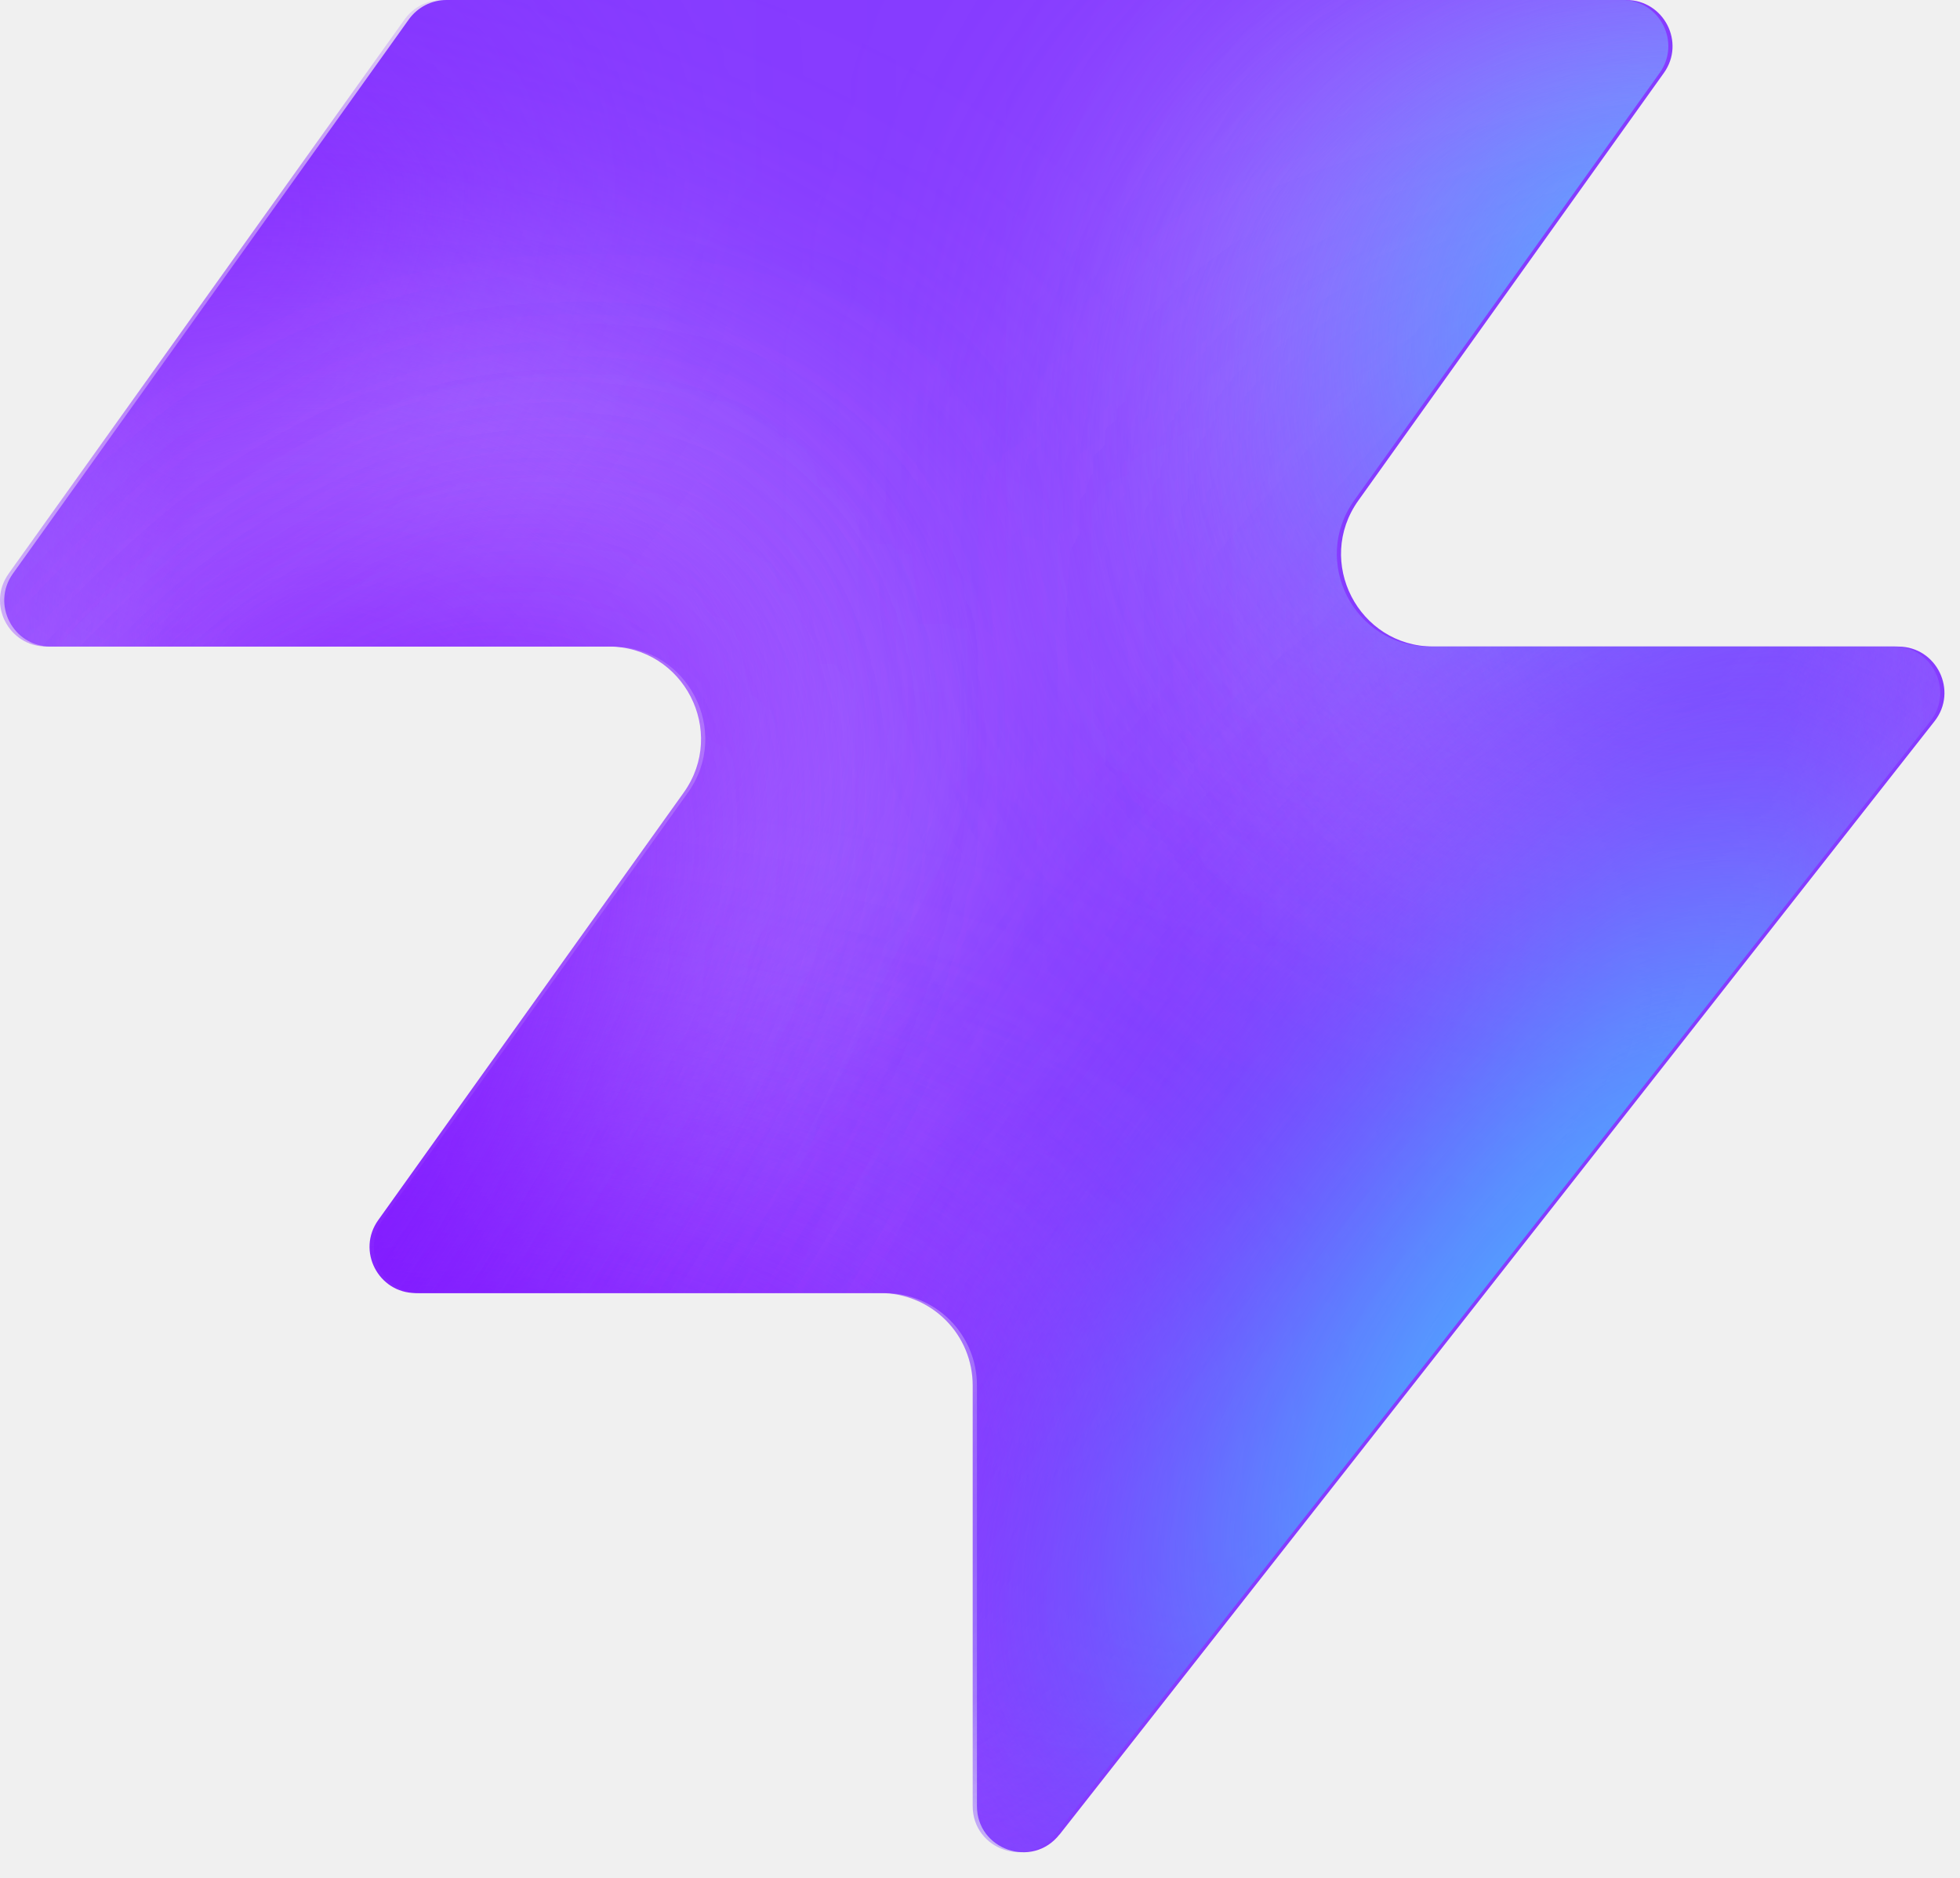
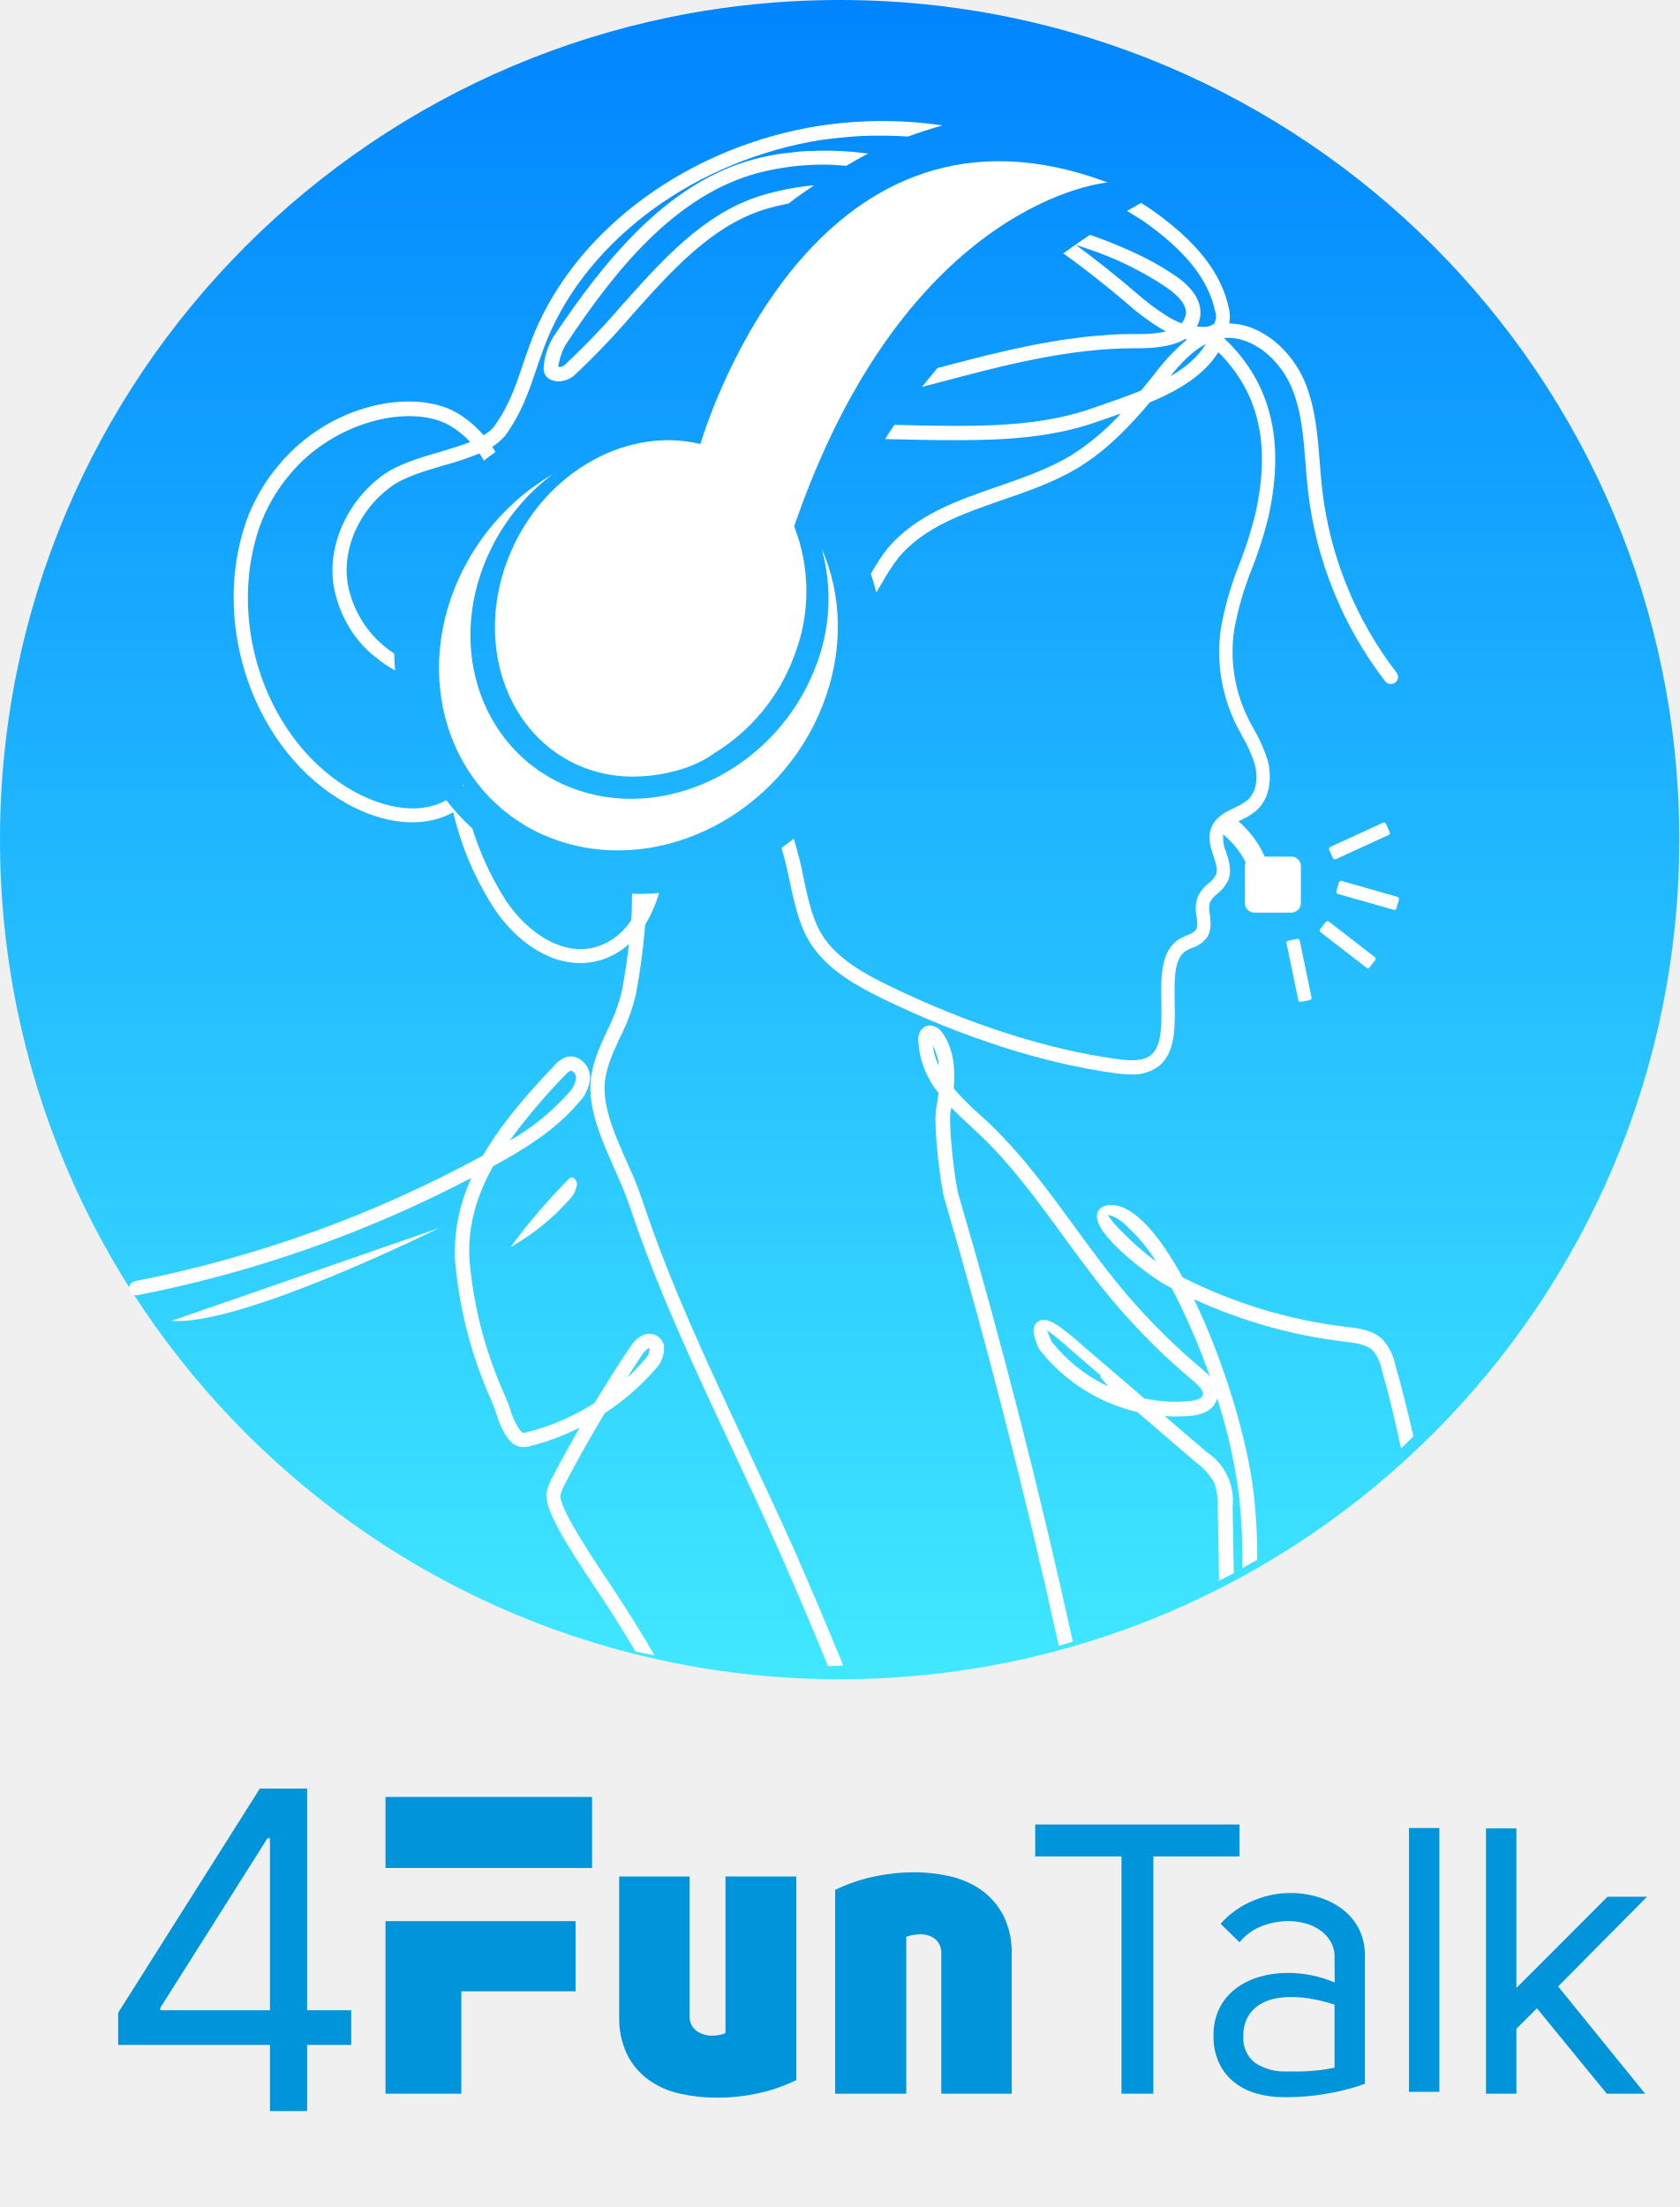
- <svg xmlns="http://www.w3.org/2000/svg" width="48" height="46" fill="none" viewBox="0 0 48 46">
-   <path fill="#863bff" d="M25.946 44.938c-.664.845-2.021.375-2.021-.698V33.937a2.26 2.26 0 0 0-2.262-2.262H10.287c-.92 0-1.456-1.04-.92-1.788l7.48-10.471c1.07-1.497 0-3.578-1.842-3.578H1.237c-.92 0-1.456-1.04-.92-1.788L10.013.474c.214-.297.556-.474.92-.474h28.894c.92 0 1.456 1.04.92 1.788l-7.48 10.471c-1.07 1.498 0 3.579 1.842 3.579h11.377c.943 0 1.473 1.088.89 1.83L25.947 44.94z" style="fill:#863bff;fill:color(display-p3 .525 .23 1);fill-opacity:1" />
-   <mask id="a" width="48" height="46" x="0" y="0" maskUnits="userSpaceOnUse" style="mask-type:alpha">
-     <path fill="#000" d="M25.842 44.938c-.664.844-2.021.375-2.021-.698V33.937a2.26 2.26 0 0 0-2.262-2.262H10.183c-.92 0-1.456-1.04-.92-1.788l7.48-10.471c1.07-1.498 0-3.579-1.842-3.579H1.133c-.92 0-1.456-1.04-.92-1.787L9.91.473c.214-.297.556-.474.92-.474h28.894c.92 0 1.456 1.04.92 1.788l-7.48 10.471c-1.07 1.498 0 3.578 1.842 3.578h11.377c.943 0 1.473 1.088.89 1.832L25.843 44.94z" style="fill:#000;fill-opacity:1" />
-   </mask>
-   <g mask="url(#a)">
-     <g filter="url(#b)">
-       <ellipse cx="5.508" cy="14.704" fill="#ede6ff" rx="5.508" ry="14.704" style="fill:#ede6ff;fill:color(display-p3 .927 .903 1);fill-opacity:1" transform="matrix(.00324 1 1 -.00324 -4.47 31.516)" />
-     </g>
-     <g filter="url(#c)">
-       <ellipse cx="10.399" cy="29.851" fill="#ede6ff" rx="10.399" ry="29.851" style="fill:#ede6ff;fill:color(display-p3 .927 .903 1);fill-opacity:1" transform="matrix(.00324 1 1 -.00324 -39.328 7.883)" />
-     </g>
-     <g filter="url(#d)">
-       <ellipse cx="5.508" cy="30.487" fill="#7e14ff" rx="5.508" ry="30.487" style="fill:#7e14ff;fill:color(display-p3 .492 .077 1);fill-opacity:1" transform="rotate(89.814 -25.913 -14.639)scale(1 -1)" />
-     </g>
-     <g filter="url(#e)">
-       <ellipse cx="5.508" cy="30.599" fill="#7e14ff" rx="5.508" ry="30.599" style="fill:#7e14ff;fill:color(display-p3 .492 .077 1);fill-opacity:1" transform="rotate(89.814 -32.644 -3.334)scale(1 -1)" />
-     </g>
-     <g filter="url(#f)">
-       <ellipse cx="5.508" cy="30.599" fill="#7e14ff" rx="5.508" ry="30.599" style="fill:#7e14ff;fill:color(display-p3 .492 .077 1);fill-opacity:1" transform="matrix(.00324 1 1 -.00324 -34.34 30.47)" />
-     </g>
-     <g filter="url(#g)">
-       <ellipse cx="14.072" cy="22.078" fill="#ede6ff" rx="14.072" ry="22.078" style="fill:#ede6ff;fill:color(display-p3 .927 .903 1);fill-opacity:1" transform="rotate(93.35 24.506 48.493)scale(-1 1)" />
-     </g>
-     <g filter="url(#h)">
-       <ellipse cx="3.47" cy="21.501" fill="#7e14ff" rx="3.47" ry="21.501" style="fill:#7e14ff;fill:color(display-p3 .492 .077 1);fill-opacity:1" transform="rotate(89.009 28.708 47.59)scale(-1 1)" />
-     </g>
-     <g filter="url(#i)">
-       <ellipse cx="3.47" cy="21.501" fill="#7e14ff" rx="3.47" ry="21.501" style="fill:#7e14ff;fill:color(display-p3 .492 .077 1);fill-opacity:1" transform="rotate(89.009 28.708 47.59)scale(-1 1)" />
-     </g>
-     <g filter="url(#j)">
-       <ellipse cx=".387" cy="8.972" fill="#7e14ff" rx="4.407" ry="29.108" style="fill:#7e14ff;fill:color(display-p3 .492 .077 1);fill-opacity:1" transform="rotate(39.51 .387 8.972)" />
-     </g>
-     <g filter="url(#k)">
-       <ellipse cx="47.523" cy="-6.092" fill="#7e14ff" rx="4.407" ry="29.108" style="fill:#7e14ff;fill:color(display-p3 .492 .077 1);fill-opacity:1" transform="rotate(37.892 47.523 -6.092)" />
-     </g>
-     <g filter="url(#l)">
-       <ellipse cx="41.412" cy="6.333" fill="#47bfff" rx="5.971" ry="9.665" style="fill:#47bfff;fill:color(display-p3 .28 .748 1);fill-opacity:1" transform="rotate(37.892 41.412 6.333)" />
-     </g>
-     <g filter="url(#m)">
-       <ellipse cx="-1.879" cy="38.332" fill="#7e14ff" rx="4.407" ry="29.108" style="fill:#7e14ff;fill:color(display-p3 .492 .077 1);fill-opacity:1" transform="rotate(37.892 -1.88 38.332)" />
-     </g>
-     <g filter="url(#n)">
-       <ellipse cx="-1.879" cy="38.332" fill="#7e14ff" rx="4.407" ry="29.108" style="fill:#7e14ff;fill:color(display-p3 .492 .077 1);fill-opacity:1" transform="rotate(37.892 -1.88 38.332)" />
-     </g>
-     <g filter="url(#o)">
-       <ellipse cx="35.651" cy="29.907" fill="#7e14ff" rx="4.407" ry="29.108" style="fill:#7e14ff;fill:color(display-p3 .492 .077 1);fill-opacity:1" transform="rotate(37.892 35.651 29.907)" />
-     </g>
-     <g filter="url(#p)">
-       <ellipse cx="38.418" cy="32.4" fill="#47bfff" rx="5.971" ry="15.297" style="fill:#47bfff;fill:color(display-p3 .28 .748 1);fill-opacity:1" transform="rotate(37.892 38.418 32.4)" />
-     </g>
-   </g>
+ <svg xmlns="http://www.w3.org/2000/svg" width="70" height="92" viewBox="0 0 70 92" fill="none">
+   <path d="M35 70C54.33 70 70 54.33 70 35C70 15.67 54.33 0 35 0C15.67 0 0 15.67 0 35C0 54.33 15.67 70 35 70Z" fill="url(#paint0_linear_1296_1773)" />
+   <path d="M57.647 34.297L55.452 35.304C55.405 35.326 55.384 35.382 55.406 35.429L55.562 35.769C55.584 35.816 55.64 35.837 55.687 35.815L57.882 34.808C57.929 34.786 57.95 34.73 57.928 34.682L57.773 34.343C57.751 34.296 57.695 34.275 57.647 34.297Z" fill="white" />
+   <path d="M55.809 36.789L55.707 37.148C55.692 37.199 55.721 37.251 55.772 37.265L58.095 37.925C58.145 37.94 58.197 37.911 58.211 37.861L58.313 37.501C58.328 37.451 58.299 37.399 58.248 37.385L55.925 36.724C55.875 36.71 55.823 36.739 55.809 36.789Z" fill="white" />
+   <path d="M54.067 39.138L53.702 39.214C53.651 39.224 53.618 39.274 53.629 39.325L54.12 41.69C54.13 41.741 54.18 41.774 54.231 41.763L54.597 41.687C54.648 41.677 54.681 41.627 54.67 41.576L54.179 39.211C54.168 39.16 54.118 39.127 54.067 39.138Z" fill="white" />
+   <path d="M55.263 38.434L55.034 38.73C55.002 38.771 55.01 38.83 55.051 38.862L56.961 40.34C57.002 40.372 57.062 40.365 57.093 40.323L57.322 40.028C57.354 39.987 57.346 39.928 57.305 39.896L55.395 38.417C55.354 38.386 55.295 38.393 55.263 38.434Z" fill="white" />
+   <path d="M23.421 35.093C27.662 36.432 32.523 33.892 34.286 29.417C35.183 27.139 35.107 24.798 34.251 22.873C34.713 24.528 34.612 26.289 33.966 27.88C32.382 31.9 28.015 34.181 24.211 32.979C20.407 31.777 18.599 27.541 20.183 23.524C20.77 22.032 21.759 20.731 23.039 19.767C21.174 20.861 19.729 22.55 18.935 24.562C17.177 29.037 19.186 33.755 23.421 35.093Z" fill="white" />
+   <path d="M47.148 44.788C47.582 44.813 48.011 44.676 48.35 44.404C49.002 43.836 48.986 42.791 48.966 41.782C48.951 40.834 48.935 39.935 49.45 39.627C49.527 39.584 49.607 39.546 49.69 39.514C49.921 39.442 50.127 39.305 50.283 39.12C50.515 38.81 50.472 38.455 50.433 38.141C50.393 37.968 50.393 37.789 50.433 37.616C50.507 37.478 50.611 37.358 50.736 37.263C50.922 37.118 51.074 36.935 51.182 36.725C51.37 36.315 51.231 35.882 51.108 35.509C51.008 35.282 50.968 35.033 50.991 34.786C51.379 35.105 51.696 35.499 51.925 35.946C51.903 35.995 51.892 36.048 51.892 36.102V37.649C51.892 37.753 51.934 37.853 52.008 37.927C52.081 38.001 52.181 38.042 52.286 38.043H53.833C53.937 38.042 54.037 38.001 54.111 37.927C54.184 37.853 54.226 37.753 54.227 37.649V36.102C54.227 35.997 54.185 35.897 54.111 35.823C54.038 35.749 53.937 35.708 53.833 35.708H52.719C52.467 35.142 52.093 34.638 51.623 34.234L51.68 34.206C51.918 34.104 52.141 33.972 52.343 33.812C52.993 33.258 53.014 32.312 52.836 31.672C52.692 31.225 52.5 30.796 52.263 30.391C52.163 30.206 52.058 30.022 51.974 29.833C51.451 28.721 51.268 27.479 51.446 26.263C51.607 25.379 51.858 24.515 52.197 23.683C52.472 22.98 52.7 22.259 52.879 21.525C53.578 18.361 52.969 15.927 51.02 14.091C52.214 13.984 53.369 15.012 53.843 16.159C54.253 17.14 54.331 18.196 54.42 19.317C54.448 19.69 54.479 20.064 54.52 20.435C54.849 23.334 55.962 26.088 57.742 28.401C57.79 28.463 57.861 28.504 57.939 28.514C58.018 28.525 58.097 28.503 58.159 28.455C58.222 28.407 58.263 28.336 58.273 28.258C58.283 28.179 58.262 28.1 58.214 28.038C56.5 25.811 55.427 23.159 55.111 20.367C55.07 20.004 55.041 19.637 55.013 19.27C54.926 18.153 54.836 16.998 54.397 15.931C53.876 14.673 52.645 13.504 51.243 13.485C51.278 13.276 51.273 13.062 51.227 12.855C50.913 11.374 49.881 10.062 47.979 8.725C47.843 8.63 47.7 8.552 47.568 8.46C47.398 8.554 47.207 8.665 46.981 8.792C47.201 8.934 47.427 9.061 47.642 9.203C49.413 10.446 50.369 11.643 50.65 12.968C50.681 13.051 50.694 13.14 50.688 13.229C50.683 13.317 50.66 13.404 50.619 13.483C50.505 13.58 50.359 13.631 50.209 13.625C50.104 13.629 49.998 13.625 49.893 13.612C49.97 13.468 50.019 13.31 50.035 13.147C50.09 12.57 49.743 12.014 49.009 11.505C48.636 11.251 48.249 11.02 47.849 10.812C47.71 10.738 47.572 10.664 47.439 10.606C47.189 10.485 46.934 10.372 46.678 10.266C46.267 10.091 45.857 9.933 45.432 9.79C45.083 10.021 44.714 10.28 44.326 10.561C44.71 10.838 45.104 11.134 45.504 11.445L45.656 11.565C46.066 11.891 46.493 12.233 46.932 12.605C47.443 13.067 48.002 13.475 48.598 13.82C48.23 13.899 47.853 13.934 47.476 13.924C47.115 13.924 46.754 13.924 46.392 13.947C46.261 13.947 46.13 13.967 45.998 13.978C45.771 13.994 45.541 14.008 45.315 14.033C45.157 14.05 45.001 14.074 44.843 14.095C44.638 14.119 44.433 14.142 44.242 14.173C44.074 14.199 43.906 14.232 43.737 14.261C43.569 14.29 43.362 14.324 43.175 14.359C42.988 14.394 42.82 14.433 42.642 14.47C42.463 14.507 42.293 14.542 42.12 14.581L41.523 14.72L41.072 14.827L40.415 14.995L40.025 15.094L39.081 15.342C38.864 15.597 38.648 15.859 38.435 16.126L39.051 15.968C41.734 15.254 44.507 14.517 47.299 14.517H47.472C48.305 14.517 48.957 14.396 49.397 14.138C49.423 14.138 49.45 14.138 49.477 14.154C48.972 14.579 48.519 15.061 48.126 15.591C47.944 15.82 47.751 16.052 47.56 16.284C47.047 16.489 46.524 16.676 46.035 16.844L45.537 17.017C43.729 17.655 41.782 17.747 39.947 17.753C39.061 17.753 38.158 17.733 37.28 17.712C37.148 17.907 37.019 18.102 36.894 18.303C37.901 18.326 38.946 18.352 39.958 18.348C41.845 18.348 43.856 18.246 45.744 17.579L46.236 17.406C46.395 17.353 46.561 17.296 46.725 17.236C46.104 17.921 45.391 18.517 44.607 19.007C43.69 19.555 42.623 19.924 41.591 20.281C39.919 20.86 38.189 21.459 37.015 22.84C36.75 23.179 36.512 23.539 36.303 23.915C36.387 24.172 36.463 24.432 36.527 24.697C36.603 24.57 36.681 24.445 36.755 24.317C36.965 23.936 37.204 23.571 37.468 23.226C38.538 21.968 40.115 21.422 41.778 20.843C42.839 20.478 43.936 20.099 44.907 19.518C46.099 18.804 47.082 17.784 47.929 16.774C49.087 16.292 50.187 15.654 50.786 14.679C52.472 16.36 52.975 18.504 52.335 21.399C52.161 22.108 51.94 22.805 51.674 23.484C51.322 24.354 51.061 25.257 50.894 26.18C50.7 27.513 50.901 28.874 51.473 30.094C51.567 30.299 51.678 30.485 51.777 30.678C51.993 31.043 52.168 31.432 52.298 31.836C52.431 32.308 52.431 32.991 51.994 33.362C51.83 33.488 51.65 33.592 51.459 33.672C51.083 33.853 50.656 34.058 50.486 34.522C50.334 34.932 50.468 35.343 50.587 35.693C50.687 36.003 50.775 36.27 50.681 36.479C50.605 36.611 50.503 36.726 50.381 36.818C50.183 36.973 50.025 37.172 49.92 37.401C49.836 37.666 49.823 37.949 49.881 38.221C49.914 38.488 49.928 38.66 49.846 38.771C49.75 38.866 49.632 38.937 49.503 38.977C49.392 39.019 49.284 39.07 49.181 39.13C48.373 39.617 48.393 40.729 48.41 41.798C48.426 42.672 48.44 43.575 47.999 43.961C47.665 44.252 47.121 44.223 46.581 44.149C43.649 43.751 40.343 42.691 37.019 41.072C36.051 40.602 35.064 40.045 34.425 39.204C33.896 38.505 33.687 37.505 33.484 36.537C33.382 36.005 33.249 35.479 33.086 34.963C32.919 35.096 32.747 35.221 32.575 35.347C32.7 35.757 32.806 36.198 32.903 36.66C33.118 37.686 33.34 38.757 33.95 39.563C34.666 40.509 35.722 41.104 36.761 41.615C40.14 43.257 43.507 44.332 46.501 44.74C46.715 44.77 46.931 44.785 47.148 44.788ZM49.388 13.237C49.362 13.326 49.316 13.408 49.253 13.477C49.071 13.408 48.896 13.324 48.727 13.227C48.217 12.911 47.737 12.549 47.291 12.147C46.431 11.419 45.621 10.775 44.841 10.206L45.344 10.374C46.516 10.762 47.629 11.309 48.652 12C49.204 12.385 49.472 12.757 49.433 13.104C49.424 13.15 49.409 13.194 49.388 13.237ZM49.641 15.084C49.51 15.197 49.373 15.303 49.23 15.402C49.089 15.5 48.939 15.597 48.783 15.687C49.21 15.158 49.688 14.636 50.267 14.341C50.096 14.616 49.885 14.864 49.641 15.075V15.084Z" fill="white" />
+   <path d="M58.164 56.898C58.086 56.52 57.914 56.168 57.666 55.872C57.255 55.443 56.64 55.371 56.106 55.31C53.731 55.026 51.425 54.327 49.292 53.244C48.348 51.516 47.314 50.293 46.394 50.233C45.922 50.203 45.779 50.439 45.74 50.584C45.502 51.421 47.997 53.252 48.613 53.576C48.688 53.619 48.767 53.658 48.844 53.699C49.462 54.883 49.992 56.111 50.431 57.372C50.336 57.27 50.234 57.174 50.125 57.087C48.997 56.143 47.949 55.107 46.992 53.99C46.216 53.084 45.492 52.092 44.794 51.136C43.731 49.679 42.631 48.173 41.306 46.895C41.16 46.753 41.01 46.616 40.86 46.484C40.468 46.139 40.099 45.767 39.756 45.372C39.826 44.551 39.756 43.741 39.299 43.074C39.094 42.77 38.773 42.664 38.525 42.816C38.441 42.874 38.373 42.954 38.33 43.047C38.287 43.14 38.269 43.243 38.279 43.345C38.31 44.156 38.607 44.935 39.124 45.561C39.098 45.777 39.063 45.992 39.026 46.201C38.899 46.924 39.202 49.406 39.379 50.006C41.17 56.116 42.758 62.346 44.131 68.59C44.13 68.596 44.13 68.601 44.131 68.606C44.336 68.549 44.523 68.494 44.718 68.432C44.718 68.432 44.718 68.42 44.718 68.416C43.345 62.172 41.757 55.942 39.964 49.833C39.795 49.257 39.527 46.883 39.627 46.308L39.652 46.169C39.908 46.437 40.179 46.688 40.446 46.934C40.592 47.069 40.739 47.205 40.883 47.344C42.176 48.575 43.259 50.069 44.306 51.504C45.011 52.47 45.742 53.471 46.534 54.397C47.513 55.539 48.585 56.598 49.739 57.563C50.047 57.819 50.18 58.018 50.139 58.156C50.098 58.293 49.881 58.38 49.554 58.408C48.933 58.462 48.307 58.424 47.697 58.293L45.33 56.262L45.176 56.127C44.133 55.205 43.61 54.84 43.257 55.101C42.957 55.322 43.101 55.761 43.3 56.203C43.309 56.225 43.32 56.245 43.335 56.264C44.356 57.567 45.792 58.482 47.404 58.858L49.903 61.002C50.183 61.21 50.419 61.472 50.597 61.772C50.724 62.111 50.78 62.472 50.763 62.834C50.783 63.873 50.8 64.872 50.814 65.853V65.892C51.02 65.787 51.225 65.687 51.43 65.578V65.518C51.416 64.64 51.401 63.748 51.381 62.82C51.429 62.378 51.354 61.931 51.165 61.529C50.977 61.126 50.68 60.784 50.309 60.538L48.553 59.032C48.905 59.055 49.258 59.052 49.61 59.022C50.379 58.954 50.636 58.611 50.724 58.337L50.736 58.287C51.18 59.649 51.491 61.05 51.664 62.471C51.757 63.416 51.8 64.364 51.793 65.313V65.368C51.998 65.254 52.203 65.137 52.409 65.018C52.409 64.995 52.409 64.972 52.409 64.952C52.409 64.103 52.368 63.253 52.277 62.408C52.029 60.052 51.015 56.736 49.77 54.159C51.762 55.073 53.885 55.671 56.061 55.93C56.511 55.983 56.974 56.036 57.241 56.311C57.417 56.532 57.538 56.793 57.592 57.071C57.906 58.166 58.166 59.27 58.402 60.376C58.577 60.212 58.747 60.044 58.919 59.876C58.686 58.876 58.448 57.883 58.164 56.898ZM46.801 51.372C46.563 51.157 46.352 50.913 46.175 50.646C46.45 50.675 46.764 50.888 47.098 51.239C47.522 51.638 47.889 52.092 48.192 52.589C47.694 52.224 47.229 51.817 46.801 51.372ZM39.118 44.396C38.997 44.14 38.917 43.867 38.882 43.587C38.892 43.608 38.897 43.628 38.907 43.649C38.907 43.634 38.907 43.622 38.897 43.61C39.028 43.866 39.111 44.144 39.141 44.431C39.129 44.406 39.122 44.379 39.112 44.357C39.114 44.371 39.116 44.379 39.118 44.392V44.396ZM46.124 57.76C45.23 57.33 44.447 56.702 43.834 55.923L43.776 55.784L43.692 55.579C43.669 55.529 43.651 55.484 43.635 55.443C43.969 55.687 44.289 55.949 44.595 56.227L44.753 56.367L45.922 57.37C45.654 57.241 46.372 57.922 46.124 57.756V57.76Z" fill="white" />
+   <path d="M31.616 7.205C32.516 6.973 33.443 6.857 34.372 6.862C34.67 6.862 34.975 6.889 35.279 6.911C35.583 6.741 35.866 6.56 36.192 6.404C35.79 6.348 35.391 6.311 34.994 6.292H34.941C34.575 6.275 34.216 6.275 33.859 6.292H33.711C33.389 6.308 33.071 6.341 32.757 6.384C32.687 6.384 32.618 6.396 32.552 6.407C32.187 6.462 31.826 6.536 31.469 6.628C27.775 7.603 25.145 10.937 23.056 14.056C22.836 14.433 22.702 14.853 22.662 15.287C22.652 15.373 22.662 15.459 22.691 15.54C22.72 15.621 22.768 15.694 22.83 15.753C22.924 15.821 23.032 15.867 23.146 15.887C23.26 15.908 23.377 15.903 23.489 15.872C23.688 15.83 23.87 15.727 24.01 15.579C24.836 14.8 25.62 13.978 26.359 13.116C27.968 11.311 29.632 9.445 31.828 8.742C32.17 8.636 32.518 8.551 32.87 8.487C33.198 8.222 33.57 7.976 33.935 7.726C33.162 7.792 32.398 7.943 31.657 8.175C29.306 8.928 27.588 10.857 25.926 12.722C25.201 13.568 24.431 14.374 23.62 15.137C23.562 15.2 23.493 15.251 23.415 15.285C23.368 15.293 23.32 15.297 23.273 15.298C23.313 14.978 23.413 14.669 23.569 14.386C25.575 11.352 28.112 8.128 31.616 7.205Z" fill="white" />
+   <path d="M19.333 32.749L19.299 32.7C19.299 32.728 19.299 32.757 19.299 32.784L19.333 32.749Z" fill="white" />
+   <path d="M30.974 59.997C29.46 56.765 27.896 53.431 26.762 49.989C26.578 49.465 26.369 48.95 26.134 48.446C25.674 47.406 25.196 46.333 25.202 45.368C25.202 44.63 25.522 43.944 25.857 43.22C26.154 42.641 26.377 42.027 26.519 41.392C26.693 40.449 26.818 39.499 26.895 38.544C27.144 38.132 27.339 37.689 27.474 37.226C27.186 37.251 26.897 37.265 26.605 37.265C26.517 37.265 26.433 37.255 26.347 37.251C26.335 37.62 26.347 37.988 26.312 38.355C25.963 38.91 25.419 39.315 24.788 39.492C23.263 39.886 21.722 38.632 20.936 37.298C20.412 36.432 19.994 35.506 19.691 34.54C19.296 34.173 18.93 33.776 18.597 33.352C18.564 33.371 18.533 33.393 18.5 33.41C17.074 34.115 15.422 33.358 14.766 32.999C11.173 31.013 9.404 26.058 10.822 21.952C11.11 21.155 11.538 20.416 12.086 19.77C13.968 17.513 17.148 16.828 18.738 17.733C19.059 17.919 19.351 18.152 19.602 18.424C19.225 18.574 18.792 18.701 18.346 18.835C17.472 19.089 16.567 19.354 15.913 19.842C14.448 20.93 13.643 22.768 13.908 24.416C14.03 25.121 14.303 25.791 14.706 26.382C14.844 26.583 14.998 26.773 15.166 26.95C15.242 27.029 15.32 27.108 15.4 27.184C15.48 27.26 15.566 27.328 15.65 27.389C15.903 27.604 16.178 27.791 16.471 27.945C16.45 27.715 16.438 27.482 16.434 27.246C16.198 27.092 15.978 26.916 15.775 26.72L15.742 26.692C15.54 26.494 15.358 26.277 15.199 26.043C14.841 25.524 14.6 24.934 14.491 24.313C14.261 22.877 14.973 21.27 16.264 20.312C16.834 19.887 17.686 19.639 18.509 19.397C19.011 19.262 19.504 19.097 19.986 18.9C20.052 18.995 20.111 19.106 20.173 19.2C20.327 19.073 20.489 18.958 20.651 18.841C20.608 18.769 20.565 18.693 20.517 18.623C20.719 18.501 20.9 18.347 21.053 18.168C21.738 17.22 22.023 16.381 22.354 15.406C22.448 15.127 22.547 14.835 22.662 14.526C24.229 10.266 28.6 6.886 33.795 5.907C34.27 5.819 34.752 5.764 35.232 5.721C35.41 5.704 35.587 5.688 35.765 5.678C36.127 5.655 36.49 5.653 36.855 5.655C37.187 5.655 37.518 5.669 37.85 5.692C38.31 5.524 38.786 5.37 39.286 5.228C37.428 4.955 35.537 4.987 33.689 5.323C28.29 6.332 23.743 9.862 22.106 14.312C21.989 14.628 21.888 14.928 21.792 15.209C21.478 16.136 21.207 16.937 20.585 17.796C20.463 17.936 20.319 18.053 20.158 18.145C19.839 17.768 19.457 17.449 19.03 17.201C17.232 16.175 13.75 16.822 11.626 19.378C11.031 20.078 10.568 20.88 10.258 21.744C8.75 26.113 10.641 31.389 14.474 33.508C16.017 34.362 17.581 34.514 18.761 33.929L18.892 33.859C19.198 35.176 19.714 36.435 20.421 37.587C21.346 39.157 23.101 40.528 24.935 40.05C25.414 39.925 25.854 39.685 26.218 39.35C26.146 39.988 26.052 40.626 25.934 41.258C25.799 41.843 25.593 42.409 25.319 42.943C24.972 43.694 24.613 44.47 24.609 45.34C24.609 46.438 25.105 47.572 25.592 48.668C25.824 49.193 26.043 49.694 26.207 50.156C27.348 53.625 28.924 56.982 30.447 60.231C31.14 61.71 31.856 63.239 32.523 64.757C33.19 66.276 33.865 67.864 34.52 69.456L35.152 69.43C34.471 67.763 33.771 66.124 33.067 64.517C32.388 63.011 31.67 61.478 30.974 59.997Z" fill="white" />
+   <path d="M27.348 55.667C26.993 55.487 26.587 55.667 26.263 56.156C25.754 56.918 25.262 57.693 24.785 58.483C23.921 59.037 22.973 59.448 21.978 59.701C21.921 59.72 21.86 59.728 21.8 59.726C21.763 59.716 21.71 59.664 21.642 59.57C21.476 59.317 21.35 59.041 21.268 58.749C21.211 58.577 21.151 58.398 21.063 58.216C20.789 57.602 20.546 56.975 20.337 56.336C19.934 55.085 19.676 53.792 19.567 52.483C19.491 51.077 19.892 49.803 20.554 48.617C21.749 47.96 23.109 47.16 24.123 45.962C24.401 45.68 24.57 45.308 24.599 44.913C24.595 44.773 24.56 44.634 24.496 44.509C24.432 44.384 24.34 44.275 24.227 44.191C24.141 44.121 24.039 44.074 23.93 44.052C23.821 44.029 23.708 44.034 23.602 44.064C23.416 44.129 23.252 44.244 23.128 44.396C22.048 45.533 20.936 46.78 20.132 48.169C15.587 50.647 10.69 52.415 5.61 53.41C5.537 53.429 5.473 53.476 5.433 53.54C5.393 53.604 5.379 53.681 5.393 53.756C5.408 53.83 5.45 53.896 5.512 53.94C5.574 53.984 5.65 54.003 5.725 53.993C10.58 53.043 15.271 51.395 19.654 49.099C19.152 50.169 18.917 51.345 18.968 52.526C19.082 53.883 19.349 55.222 19.764 56.519C19.98 57.177 20.23 57.824 20.513 58.456C20.583 58.616 20.636 58.772 20.692 58.94C20.79 59.289 20.944 59.621 21.147 59.921C21.262 60.104 21.439 60.241 21.646 60.305C21.801 60.334 21.961 60.325 22.112 60.278C22.822 60.097 23.51 59.84 24.164 59.511C23.778 60.181 23.406 60.858 23.047 61.542C22.926 61.752 22.838 61.979 22.785 62.215C22.662 62.896 23.642 64.433 24.837 66.221L25.085 66.592C25.571 67.324 26.037 68.079 26.497 68.849C26.759 68.898 27.018 68.958 27.283 69.001C26.733 68.063 26.171 67.154 25.58 66.264L25.331 65.892C24.716 64.973 23.279 62.814 23.363 62.322C23.407 62.146 23.477 61.977 23.569 61.821C24.084 60.838 24.63 59.864 25.21 58.907C26.006 58.389 26.726 57.762 27.348 57.044C27.467 56.917 27.557 56.767 27.614 56.602C27.67 56.438 27.691 56.263 27.675 56.09C27.657 55.999 27.618 55.913 27.562 55.84C27.505 55.767 27.432 55.707 27.348 55.667ZM23.573 44.804C23.629 44.734 23.699 44.677 23.778 44.636H23.8C23.831 44.639 23.861 44.651 23.885 44.671C23.923 44.701 23.954 44.739 23.977 44.782C23.999 44.825 24.012 44.873 24.016 44.921C23.981 45.173 23.863 45.406 23.68 45.582C22.982 46.366 22.16 47.029 21.246 47.546C21.954 46.578 22.73 45.662 23.569 44.804H23.573ZM26.891 56.656C26.653 56.934 26.399 57.198 26.13 57.446C26.337 57.122 26.547 56.802 26.757 56.486C26.901 56.271 27.03 56.197 27.071 56.197H27.082C27.08 56.37 27.01 56.535 26.887 56.656H26.891Z" fill="white" />
+   <path d="M23.815 49.079C23.735 49.12 23.665 49.178 23.61 49.249C22.77 50.105 21.992 51.02 21.283 51.986C22.197 51.47 23.02 50.807 23.718 50.023C23.901 49.845 24.019 49.612 24.053 49.36C24.05 49.311 24.037 49.264 24.015 49.221C23.992 49.178 23.96 49.141 23.922 49.111C23.898 49.091 23.868 49.079 23.837 49.077L23.815 49.079Z" fill="white" />
+   <path d="M18.301 51.192L7.147 55.062C10.065 55.288 18.301 51.192 18.301 51.192Z" fill="white" />
+   <path d="M29.195 18.509C26.004 17.739 22.475 19.83 21.143 23.378C19.748 27.094 21.297 30.997 24.601 32.092C25.303 32.321 26.043 32.412 26.78 32.359C26.78 32.359 28.551 32.302 29.764 31.403C31.303 30.468 32.48 29.038 33.104 27.348C33.785 25.61 33.785 23.679 33.104 21.941C37.803 8.273 46.171 7.606 46.171 7.606C34.21 3.119 29.64 17.06 29.195 18.509Z" fill="white" />
+   <path d="M16.07 74.907V77.868H24.681V74.907H16.07ZM19.229 80.083H16.07V87.277H19.229V83.009H23.992V80.083H19.229Z" fill="#0095DA" />
+   <path d="M29.903 87.442C29.383 87.445 28.864 87.389 28.356 87.278C27.887 87.178 27.442 86.984 27.049 86.708C26.67 86.436 26.362 86.078 26.15 85.662C25.908 85.156 25.792 84.598 25.811 84.037V78.222H28.746V84.019C28.736 84.144 28.758 84.269 28.81 84.383C28.863 84.496 28.944 84.594 29.046 84.667C29.233 84.794 29.455 84.861 29.681 84.859C29.873 84.86 30.063 84.824 30.242 84.754V78.222H33.194V86.708C32.7 86.952 32.178 87.135 31.639 87.251C31.069 87.38 30.487 87.444 29.903 87.442Z" fill="#0095DA" />
+   <path d="M38.113 78.048C38.625 78.047 39.135 78.105 39.633 78.222C40.1 78.33 40.542 78.529 40.934 78.807C41.312 79.085 41.619 79.447 41.833 79.865C42.073 80.359 42.189 80.904 42.172 81.454V87.278H39.237V81.469C39.249 81.348 39.231 81.227 39.186 81.114C39.14 81.002 39.069 80.903 38.976 80.824C38.803 80.697 38.592 80.63 38.377 80.632C38.172 80.63 37.969 80.665 37.777 80.737V87.278H34.813V78.78C35.311 78.54 35.835 78.359 36.375 78.24C36.945 78.111 37.528 78.047 38.113 78.048Z" fill="#0095DA" />
+   <path d="M48.077 77.386V87.277H46.749V77.386H43.152V76.055H51.668V77.386H48.077Z" fill="#0095DA" />
+   <path d="M55.631 81.552C55.633 81.333 55.575 81.118 55.463 80.929C55.353 80.744 55.205 80.584 55.028 80.461C54.841 80.33 54.632 80.233 54.411 80.177C54.178 80.113 53.938 80.081 53.697 80.081C53.319 80.083 52.944 80.155 52.591 80.293C52.229 80.431 51.911 80.664 51.671 80.968L50.88 80.192C51.253 79.774 51.717 79.446 52.234 79.232C53.087 78.865 54.042 78.81 54.932 79.076C55.291 79.179 55.629 79.344 55.93 79.565C56.224 79.781 56.465 80.061 56.635 80.383C56.815 80.744 56.905 81.143 56.895 81.546V86.867C56.341 87.063 55.769 87.207 55.187 87.296C54.692 87.378 54.19 87.42 53.688 87.421H53.514C53.123 87.424 52.733 87.37 52.357 87.263C52.019 87.168 51.704 87.006 51.431 86.786C51.169 86.571 50.958 86.301 50.814 85.995C50.652 85.637 50.575 85.248 50.586 84.856C50.575 84.45 50.665 84.047 50.847 83.684C51.013 83.366 51.248 83.091 51.536 82.877C51.831 82.661 52.163 82.499 52.516 82.401C52.893 82.294 53.282 82.241 53.673 82.242C54.348 82.241 55.016 82.376 55.637 82.641L55.631 81.552ZM53.793 83.246C53.545 83.246 53.297 83.275 53.056 83.333C52.832 83.386 52.621 83.481 52.432 83.612C52.249 83.74 52.099 83.911 51.995 84.109C51.878 84.342 51.821 84.601 51.83 84.862C51.81 85.077 51.844 85.293 51.93 85.491C52.016 85.689 52.151 85.862 52.321 85.995C52.683 86.23 53.106 86.354 53.538 86.351H53.889C54.12 86.351 54.351 86.351 54.584 86.333C54.936 86.313 55.286 86.266 55.631 86.192V83.564C55.35 83.472 55.063 83.398 54.773 83.342C54.45 83.278 54.122 83.246 53.793 83.246Z" fill="#0095DA" />
+   <path d="M58.733 87.2V76.202H60.001V87.2" fill="#0095DA" />
+   <path d="M63.211 87.278H61.943V76.217H63.211V82.868L67.009 79.067H68.655L64.95 82.805L68.577 87.278H66.979L64.066 83.716L63.211 84.571V87.278Z" fill="#0095DA" />
+   <path d="M4.925 85.243V83.904L10.833 74.557H11.804V76.631H11.148L6.684 83.694V83.799H14.64V85.243H4.925ZM11.253 88V84.836V84.213V74.557H12.802V88H11.253Z" fill="#0095DA" />
  <defs>
-     <filter id="b" width="60.045" height="41.654" x="-19.77" y="16.149" color-interpolation-filters="sRGB" filterUnits="userSpaceOnUse">
-       <feFlood flood-opacity="0" result="BackgroundImageFix" />
-       <feBlend in="SourceGraphic" in2="BackgroundImageFix" result="shape" />
-       <feGaussianBlur result="effect1_foregroundBlur_2002_17158" stdDeviation="7.659" />
-     </filter>
-     <filter id="c" width="90.34" height="51.437" x="-54.613" y="-7.533" color-interpolation-filters="sRGB" filterUnits="userSpaceOnUse">
-       <feFlood flood-opacity="0" result="BackgroundImageFix" />
-       <feBlend in="SourceGraphic" in2="BackgroundImageFix" result="shape" />
-       <feGaussianBlur result="effect1_foregroundBlur_2002_17158" stdDeviation="7.659" />
-     </filter>
-     <filter id="d" width="79.355" height="29.4" x="-49.64" y="2.03" color-interpolation-filters="sRGB" filterUnits="userSpaceOnUse">
-       <feFlood flood-opacity="0" result="BackgroundImageFix" />
-       <feBlend in="SourceGraphic" in2="BackgroundImageFix" result="shape" />
-       <feGaussianBlur result="effect1_foregroundBlur_2002_17158" stdDeviation="4.596" />
-     </filter>
-     <filter id="e" width="79.579" height="29.4" x="-45.045" y="20.029" color-interpolation-filters="sRGB" filterUnits="userSpaceOnUse">
-       <feFlood flood-opacity="0" result="BackgroundImageFix" />
-       <feBlend in="SourceGraphic" in2="BackgroundImageFix" result="shape" />
-       <feGaussianBlur result="effect1_foregroundBlur_2002_17158" stdDeviation="4.596" />
-     </filter>
-     <filter id="f" width="79.579" height="29.4" x="-43.513" y="21.178" color-interpolation-filters="sRGB" filterUnits="userSpaceOnUse">
-       <feFlood flood-opacity="0" result="BackgroundImageFix" />
-       <feBlend in="SourceGraphic" in2="BackgroundImageFix" result="shape" />
-       <feGaussianBlur result="effect1_foregroundBlur_2002_17158" stdDeviation="4.596" />
-     </filter>
-     <filter id="g" width="74.749" height="58.852" x="15.756" y="-17.901" color-interpolation-filters="sRGB" filterUnits="userSpaceOnUse">
-       <feFlood flood-opacity="0" result="BackgroundImageFix" />
-       <feBlend in="SourceGraphic" in2="BackgroundImageFix" result="shape" />
-       <feGaussianBlur result="effect1_foregroundBlur_2002_17158" stdDeviation="7.659" />
-     </filter>
-     <filter id="h" width="61.377" height="25.362" x="23.548" y="2.284" color-interpolation-filters="sRGB" filterUnits="userSpaceOnUse">
-       <feFlood flood-opacity="0" result="BackgroundImageFix" />
-       <feBlend in="SourceGraphic" in2="BackgroundImageFix" result="shape" />
-       <feGaussianBlur result="effect1_foregroundBlur_2002_17158" stdDeviation="4.596" />
-     </filter>
-     <filter id="i" width="61.377" height="25.362" x="23.548" y="2.284" color-interpolation-filters="sRGB" filterUnits="userSpaceOnUse">
-       <feFlood flood-opacity="0" result="BackgroundImageFix" />
-       <feBlend in="SourceGraphic" in2="BackgroundImageFix" result="shape" />
-       <feGaussianBlur result="effect1_foregroundBlur_2002_17158" stdDeviation="4.596" />
-     </filter>
-     <filter id="j" width="56.045" height="63.649" x="-27.636" y="-22.853" color-interpolation-filters="sRGB" filterUnits="userSpaceOnUse">
-       <feFlood flood-opacity="0" result="BackgroundImageFix" />
-       <feBlend in="SourceGraphic" in2="BackgroundImageFix" result="shape" />
-       <feGaussianBlur result="effect1_foregroundBlur_2002_17158" stdDeviation="4.596" />
-     </filter>
-     <filter id="k" width="54.814" height="64.646" x="20.116" y="-38.415" color-interpolation-filters="sRGB" filterUnits="userSpaceOnUse">
-       <feFlood flood-opacity="0" result="BackgroundImageFix" />
-       <feBlend in="SourceGraphic" in2="BackgroundImageFix" result="shape" />
-       <feGaussianBlur result="effect1_foregroundBlur_2002_17158" stdDeviation="4.596" />
-     </filter>
-     <filter id="l" width="33.541" height="35.313" x="24.641" y="-11.323" color-interpolation-filters="sRGB" filterUnits="userSpaceOnUse">
-       <feFlood flood-opacity="0" result="BackgroundImageFix" />
-       <feBlend in="SourceGraphic" in2="BackgroundImageFix" result="shape" />
-       <feGaussianBlur result="effect1_foregroundBlur_2002_17158" stdDeviation="4.596" />
-     </filter>
-     <filter id="m" width="54.814" height="64.646" x="-29.286" y="6.009" color-interpolation-filters="sRGB" filterUnits="userSpaceOnUse">
-       <feFlood flood-opacity="0" result="BackgroundImageFix" />
-       <feBlend in="SourceGraphic" in2="BackgroundImageFix" result="shape" />
-       <feGaussianBlur result="effect1_foregroundBlur_2002_17158" stdDeviation="4.596" />
-     </filter>
-     <filter id="n" width="54.814" height="64.646" x="-29.286" y="6.009" color-interpolation-filters="sRGB" filterUnits="userSpaceOnUse">
-       <feFlood flood-opacity="0" result="BackgroundImageFix" />
-       <feBlend in="SourceGraphic" in2="BackgroundImageFix" result="shape" />
-       <feGaussianBlur result="effect1_foregroundBlur_2002_17158" stdDeviation="4.596" />
-     </filter>
-     <filter id="o" width="54.814" height="64.646" x="8.244" y="-2.416" color-interpolation-filters="sRGB" filterUnits="userSpaceOnUse">
-       <feFlood flood-opacity="0" result="BackgroundImageFix" />
-       <feBlend in="SourceGraphic" in2="BackgroundImageFix" result="shape" />
-       <feGaussianBlur result="effect1_foregroundBlur_2002_17158" stdDeviation="4.596" />
-     </filter>
-     <filter id="p" width="39.409" height="43.623" x="18.713" y="10.588" color-interpolation-filters="sRGB" filterUnits="userSpaceOnUse">
-       <feFlood flood-opacity="0" result="BackgroundImageFix" />
-       <feBlend in="SourceGraphic" in2="BackgroundImageFix" result="shape" />
-       <feGaussianBlur result="effect1_foregroundBlur_2002_17158" stdDeviation="4.596" />
-     </filter>
+     <linearGradient id="paint0_linear_1296_1773" x1="35" y1="70" x2="35" y2="0" gradientUnits="userSpaceOnUse">
+       <stop stop-color="#40E8FF" />
+       <stop offset="1" stop-color="#0085FF" />
+     </linearGradient>
  </defs>
</svg>
